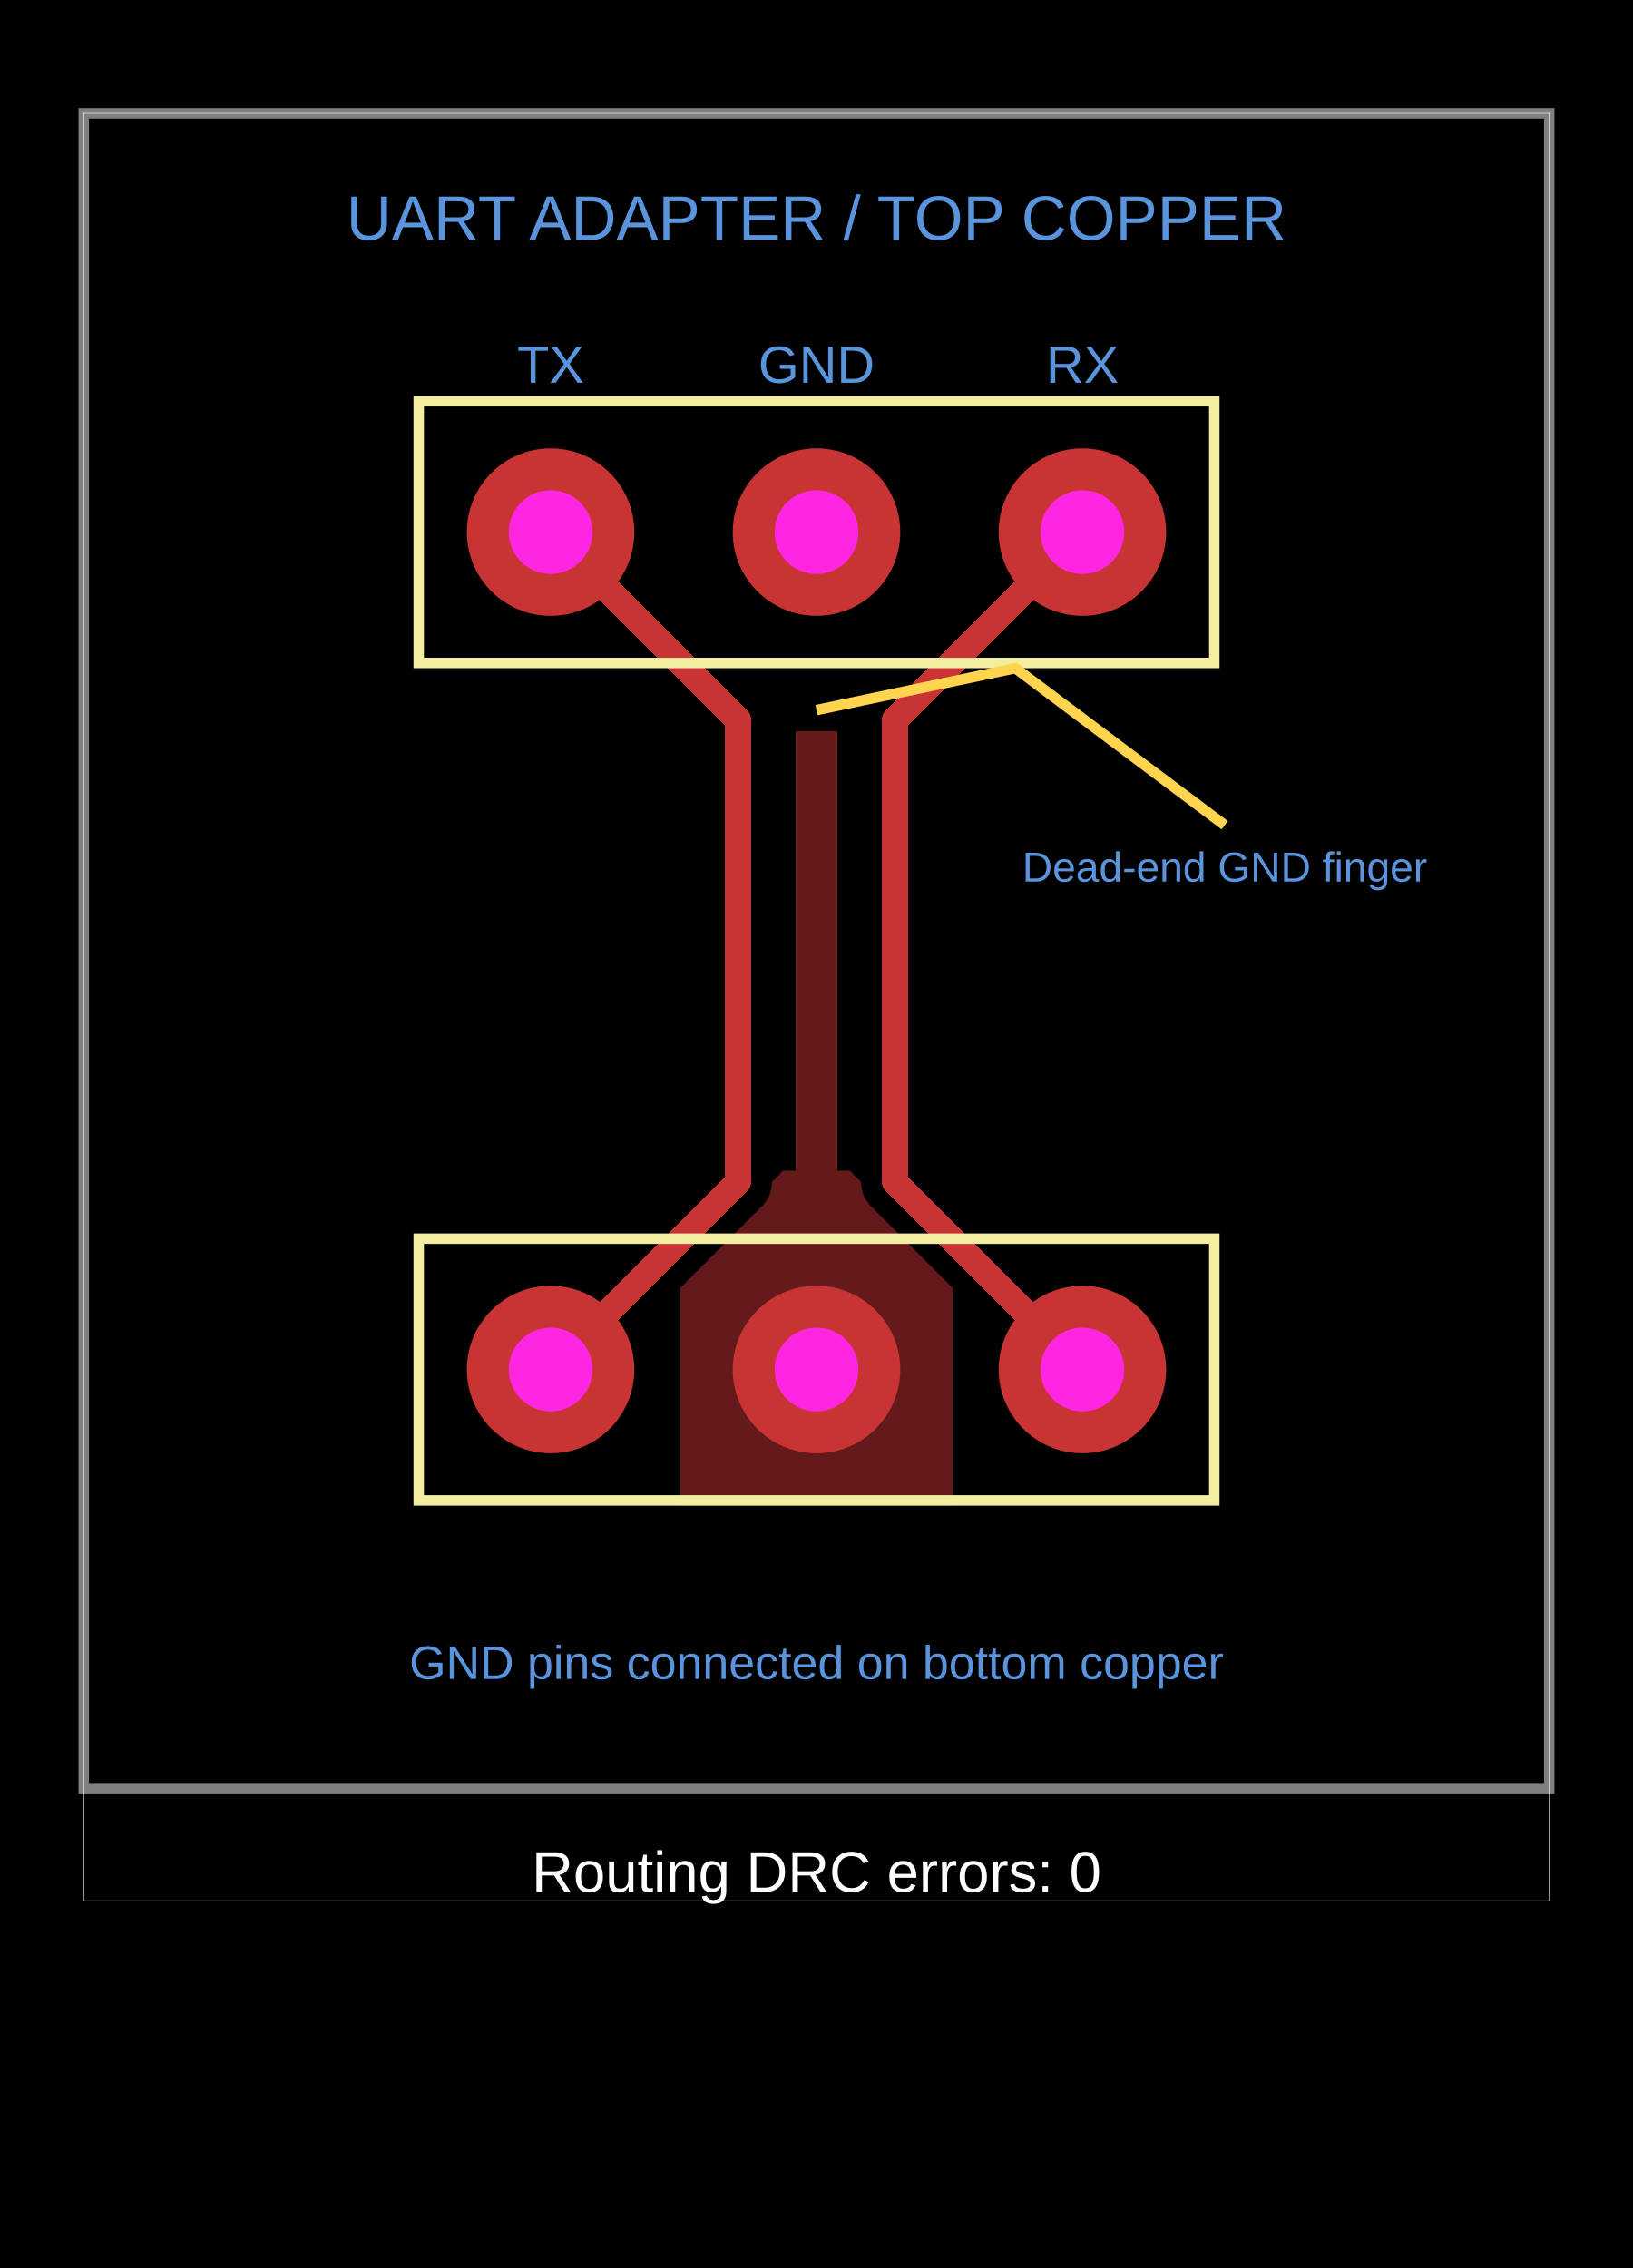
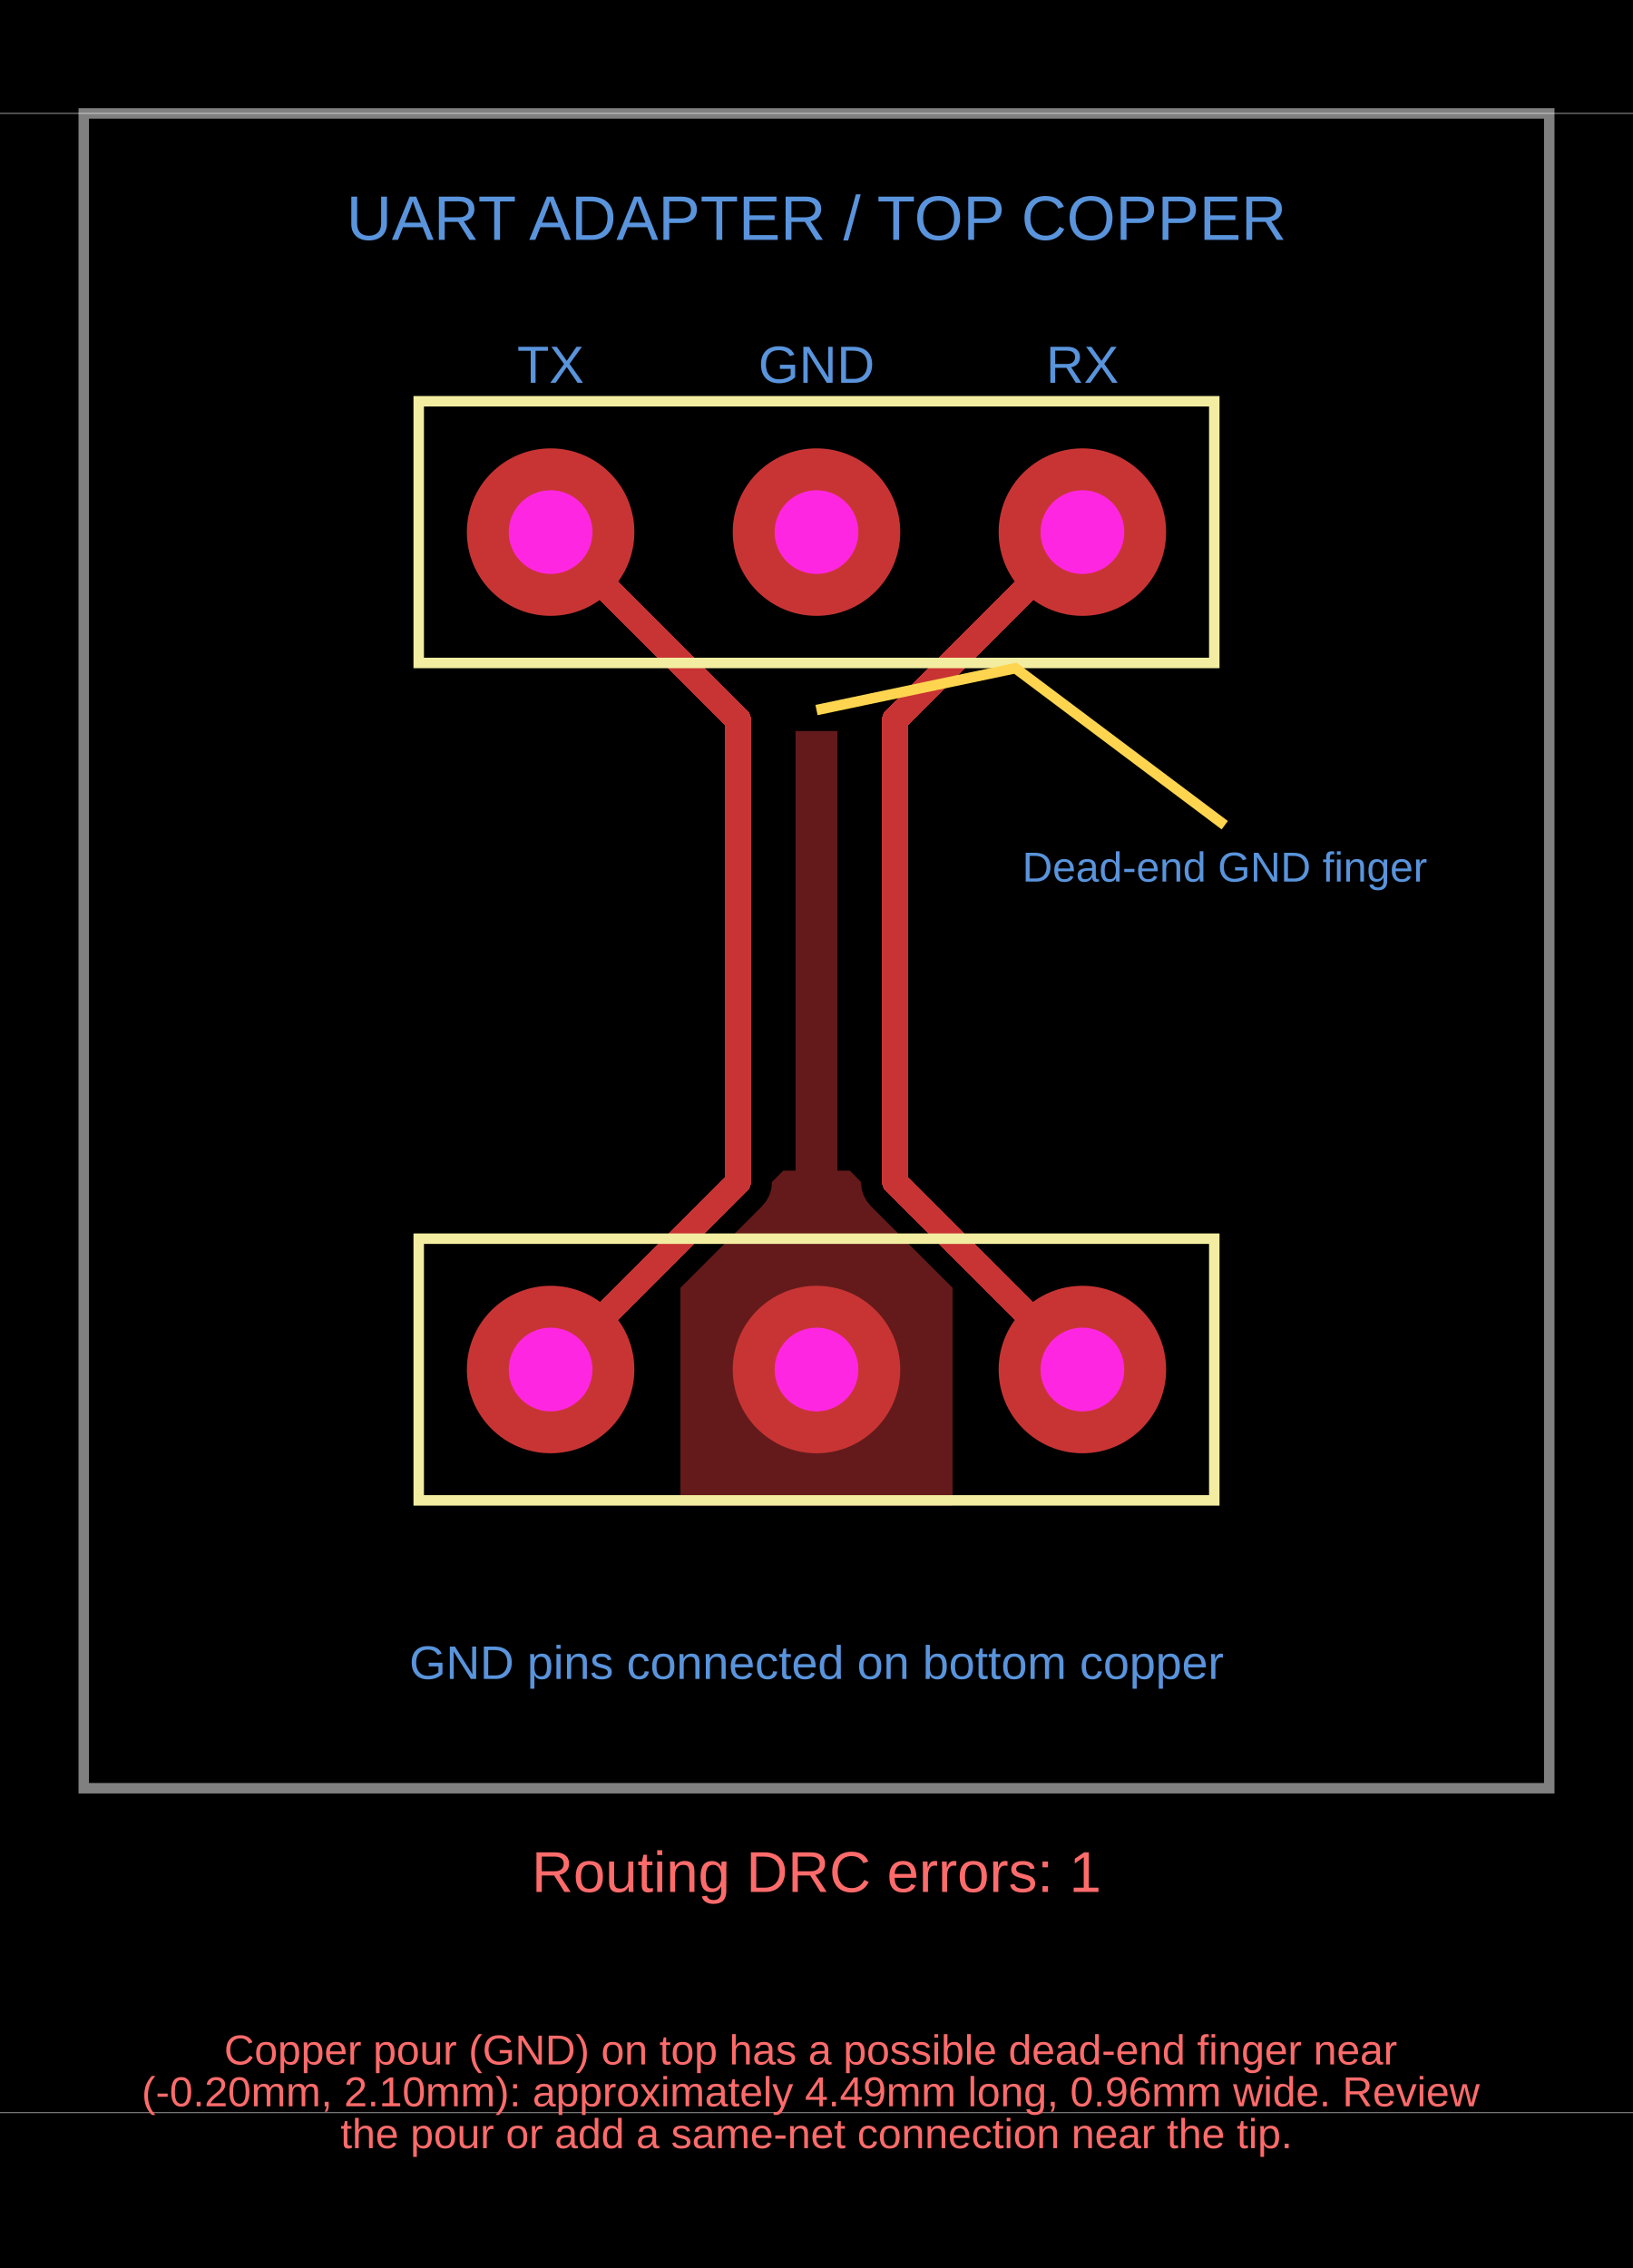
<svg xmlns="http://www.w3.org/2000/svg" width="900" height="1250" data-software-used-string="@tscircuit/core@0.0.2142">
  <style />
  <defs class="copper-pour-trace-mask-defs">
    <mask id="copper-pour-trace-mask-top" maskUnits="userSpaceOnUse" x="0" y="0" width="900" height="1250">
      <rect x="0" y="0" width="900" height="1250" fill="#fff" />
      <path d="M 375 829.808 L 375 709.786 L 419.989 664.797 L 422.321 661.955 L 424.054 658.714 L 425.12 655.196 L 425.481 651.538 L 425.481 651.414 L 431.702 645.192 L 438.462 645.192 L 438.462 633.654 L 438.462 402.885 L 461.538 402.885 L 461.538 622.115 L 461.538 645.192 L 468.298 645.192 L 474.519 651.414 L 474.519 651.538 L 474.88 655.196 L 475.946 658.714 L 477.679 661.955 L 480.011 664.797 L 525 709.786 L 525 829.808 L 375 829.808 Z" fill-rule="evenodd" fill="#000" />
    </mask>
  </defs>
  <rect class="boundary" x="0" y="0" fill="#000" width="900" height="1250" data-type="pcb_background" data-pcb-layer="global" />
-   <rect class="pcb-boundary" fill="none" stroke="#fff" stroke-width="0.3" x="46.154" y="62.5" width="807.692" height="985.096" data-type="pcb_boundary" data-pcb-layer="global" />
+   <rect class="pcb-boundary" fill="none" stroke="#fff" stroke-width="0.3" x="-6.923" y="62.5" width="913.846" height="1101.923" data-type="pcb_boundary" data-pcb-layer="global" />
  <path class="pcb-board" d="M 46.154 985.577 L 853.846 985.577 L 853.846 62.5 L 46.154 62.5 Z" fill="none" stroke="rgba(255, 255, 255, 0.5)" stroke-width="5.769" data-type="pcb_board" data-pcb-layer="board" />
  <g class="pcb-trace-mask-group" mask="url(#copper-pour-trace-mask-top)">
    <path class="pcb-trace" stroke="rgb(200, 52, 52)" fill="none" stroke-width="14.423" stroke-linecap="round" stroke-linejoin="round" shape-rendering="crispEdges" data-type="pcb_trace" data-pcb-layer="top" d="M 303.462 754.808 L 406.731 651.538 M 406.731 651.538 L 406.731 396.538 M 406.731 396.538 L 303.462 293.269 M 596.538 754.808 L 493.269 651.538 M 493.269 651.538 L 493.269 396.538 M 493.269 396.538 L 596.538 293.269" />
  </g>
  <path class="pcb-copper-pour pcb-copper-pour-brep" d="M 375 829.808 L 375 709.786 L 419.989 664.797 L 422.321 661.955 L 424.054 658.714 L 425.12 655.196 L 425.481 651.538 L 425.481 651.414 L 431.702 645.192 L 438.462 645.192 L 438.462 633.654 L 438.462 402.885 L 461.538 402.885 L 461.538 622.115 L 461.538 645.192 L 468.298 645.192 L 474.519 651.414 L 474.519 651.538 L 474.88 655.196 L 475.946 658.714 L 477.679 661.955 L 480.011 664.797 L 525 709.786 L 525 829.808 L 375 829.808 Z" fill-rule="evenodd" fill="rgb(200, 52, 52)" fill-opacity="0.5" data-type="pcb_copper_pour" data-pcb-layer="top" />
  <rect x="230.769" y="682.692" width="438.462" height="144.231" class="pcb-silkscreen-rect pcb-silkscreen-top" data-pcb-silkscreen-rect-id="pcb_silkscreen_rect_0" data-type="pcb_silkscreen_rect" data-pcb-layer="top" fill="none" stroke="#f2eda1" stroke-width="5.769" />
  <rect x="230.769" y="221.154" width="438.462" height="144.231" class="pcb-silkscreen-rect pcb-silkscreen-top" data-pcb-silkscreen-rect-id="pcb_silkscreen_rect_1" data-type="pcb_silkscreen_rect" data-pcb-layer="top" fill="none" stroke="#f2eda1" stroke-width="5.769" />
  <g data-type="pcb_plated_hole" data-pcb-layer="through" data-pad-name="J1.TX">
    <circle class="pcb-hole-outer" fill="rgb(200, 52, 52)" cx="303.462" cy="754.808" r="46.154" data-type="pcb_plated_hole" data-pcb-layer="top" />
    <circle class="pcb-hole-inner" fill="#FF26E2" cx="303.462" cy="754.808" r="23.077" data-type="pcb_plated_hole_drill" data-pcb-layer="drill" />
  </g>
  <g data-type="pcb_plated_hole" data-pcb-layer="through" data-pad-name="J1.GND" data-pad-net-name="GND">
    <circle class="pcb-hole-outer" fill="rgb(200, 52, 52)" cx="450" cy="754.808" r="46.154" data-type="pcb_plated_hole" data-pcb-layer="top" />
    <circle class="pcb-hole-inner" fill="#FF26E2" cx="450" cy="754.808" r="23.077" data-type="pcb_plated_hole_drill" data-pcb-layer="drill" />
  </g>
  <g data-type="pcb_plated_hole" data-pcb-layer="through" data-pad-name="J1.RX">
    <circle class="pcb-hole-outer" fill="rgb(200, 52, 52)" cx="596.538" cy="754.808" r="46.154" data-type="pcb_plated_hole" data-pcb-layer="top" />
    <circle class="pcb-hole-inner" fill="#FF26E2" cx="596.538" cy="754.808" r="23.077" data-type="pcb_plated_hole_drill" data-pcb-layer="drill" />
  </g>
  <g data-type="pcb_plated_hole" data-pcb-layer="through" data-pad-name="J2.TX">
    <circle class="pcb-hole-outer" fill="rgb(200, 52, 52)" cx="303.462" cy="293.269" r="46.154" data-type="pcb_plated_hole" data-pcb-layer="top" />
    <circle class="pcb-hole-inner" fill="#FF26E2" cx="303.462" cy="293.269" r="23.077" data-type="pcb_plated_hole_drill" data-pcb-layer="drill" />
  </g>
  <g data-type="pcb_plated_hole" data-pcb-layer="through" data-pad-name="J2.GND" data-pad-net-name="GND">
    <circle class="pcb-hole-outer" fill="rgb(200, 52, 52)" cx="450" cy="293.269" r="46.154" data-type="pcb_plated_hole" data-pcb-layer="top" />
    <circle class="pcb-hole-inner" fill="#FF26E2" cx="450" cy="293.269" r="23.077" data-type="pcb_plated_hole_drill" data-pcb-layer="drill" />
  </g>
  <g data-type="pcb_plated_hole" data-pcb-layer="through" data-pad-name="J2.RX">
    <circle class="pcb-hole-outer" fill="rgb(200, 52, 52)" cx="596.538" cy="293.269" r="46.154" data-type="pcb_plated_hole" data-pcb-layer="top" />
    <circle class="pcb-hole-inner" fill="#FF26E2" cx="596.538" cy="293.269" r="23.077" data-type="pcb_plated_hole_drill" data-pcb-layer="drill" />
  </g>
  <text x="450" y="120.192" fill="rgb(89, 148, 220)" font-family="Arial, sans-serif" font-size="34.615" text-anchor="middle" dominant-baseline="central" class="pcb-note-text" data-type="pcb_note_text" data-pcb-note-text-id="pcb_note_text_0" data-pcb-layer="overlay">UART ADAPTER / TOP COPPER</text>
  <text x="303.462" y="200.962" fill="rgb(89, 148, 220)" font-family="Arial, sans-serif" font-size="28.846" text-anchor="middle" dominant-baseline="central" class="pcb-note-text" data-type="pcb_note_text" data-pcb-note-text-id="pcb_note_text_1" data-pcb-layer="overlay">TX</text>
  <text x="450" y="200.962" fill="rgb(89, 148, 220)" font-family="Arial, sans-serif" font-size="28.846" text-anchor="middle" dominant-baseline="central" class="pcb-note-text" data-type="pcb_note_text" data-pcb-note-text-id="pcb_note_text_2" data-pcb-layer="overlay">GND</text>
  <text x="596.538" y="200.962" fill="rgb(89, 148, 220)" font-family="Arial, sans-serif" font-size="28.846" text-anchor="middle" dominant-baseline="central" class="pcb-note-text" data-type="pcb_note_text" data-pcb-note-text-id="pcb_note_text_3" data-pcb-layer="overlay">RX</text>
  <text x="675" y="477.885" fill="rgb(89, 148, 220)" font-family="Arial, sans-serif" font-size="23.077" text-anchor="middle" dominant-baseline="central" class="pcb-note-text" data-type="pcb_note_text" data-pcb-note-text-id="pcb_note_text_4" data-pcb-layer="overlay">Dead-end GND finger</text>
  <path d="M 675 454.808 L 559.615 368.269 L 450 391.346" stroke="#ffd54f" fill="none" stroke-width="5.769" class="pcb-note-path" data-type="pcb_note_path" data-pcb-note-path-id="pcb_note_path_0" data-pcb-layer="overlay" />
  <text x="450" y="916.346" fill="rgb(89, 148, 220)" font-family="Arial, sans-serif" font-size="25.962" text-anchor="middle" dominant-baseline="central" class="pcb-note-text" data-type="pcb_note_text" data-pcb-note-text-id="pcb_note_text_5" data-pcb-layer="overlay">GND pins connected on bottom copper</text>
-   <text x="450" y="1031.731" fill="white" font-family="Arial, sans-serif" font-size="31.731" text-anchor="middle" dominant-baseline="central" class="pcb-note-text" data-type="pcb_note_text" data-pcb-note-text-id="pcb_note_text_6" data-pcb-layer="overlay">Routing DRC errors: 0</text>
+   <text x="450" y="1031.731" fill="#ff6b6b" font-family="Arial, sans-serif" font-size="31.731" text-anchor="middle" dominant-baseline="central" class="pcb-note-text" data-type="pcb_note_text" data-pcb-note-text-id="pcb_note_text_6" data-pcb-layer="overlay">Routing DRC errors: 1</text>
+   <text x="450" y="1129.808" fill="#ff6b6b" font-family="Arial, sans-serif" font-size="23.077" text-anchor="middle" dominant-baseline="central" class="pcb-note-text" data-type="pcb_note_text" data-pcb-note-text-id="pcb_note_text_7" data-pcb-layer="overlay">
+     <tspan x="450">Copper pour (GND) on top has a possible dead-end finger near </tspan>
+     <tspan x="450" dy="1em">(-0.20mm, 2.10mm): approximately 4.49mm long, 0.96mm wide. Review </tspan>
+     <tspan x="450" dy="1em">the pour or add a same-net connection near the tip.</tspan>
+   </text>
</svg>
